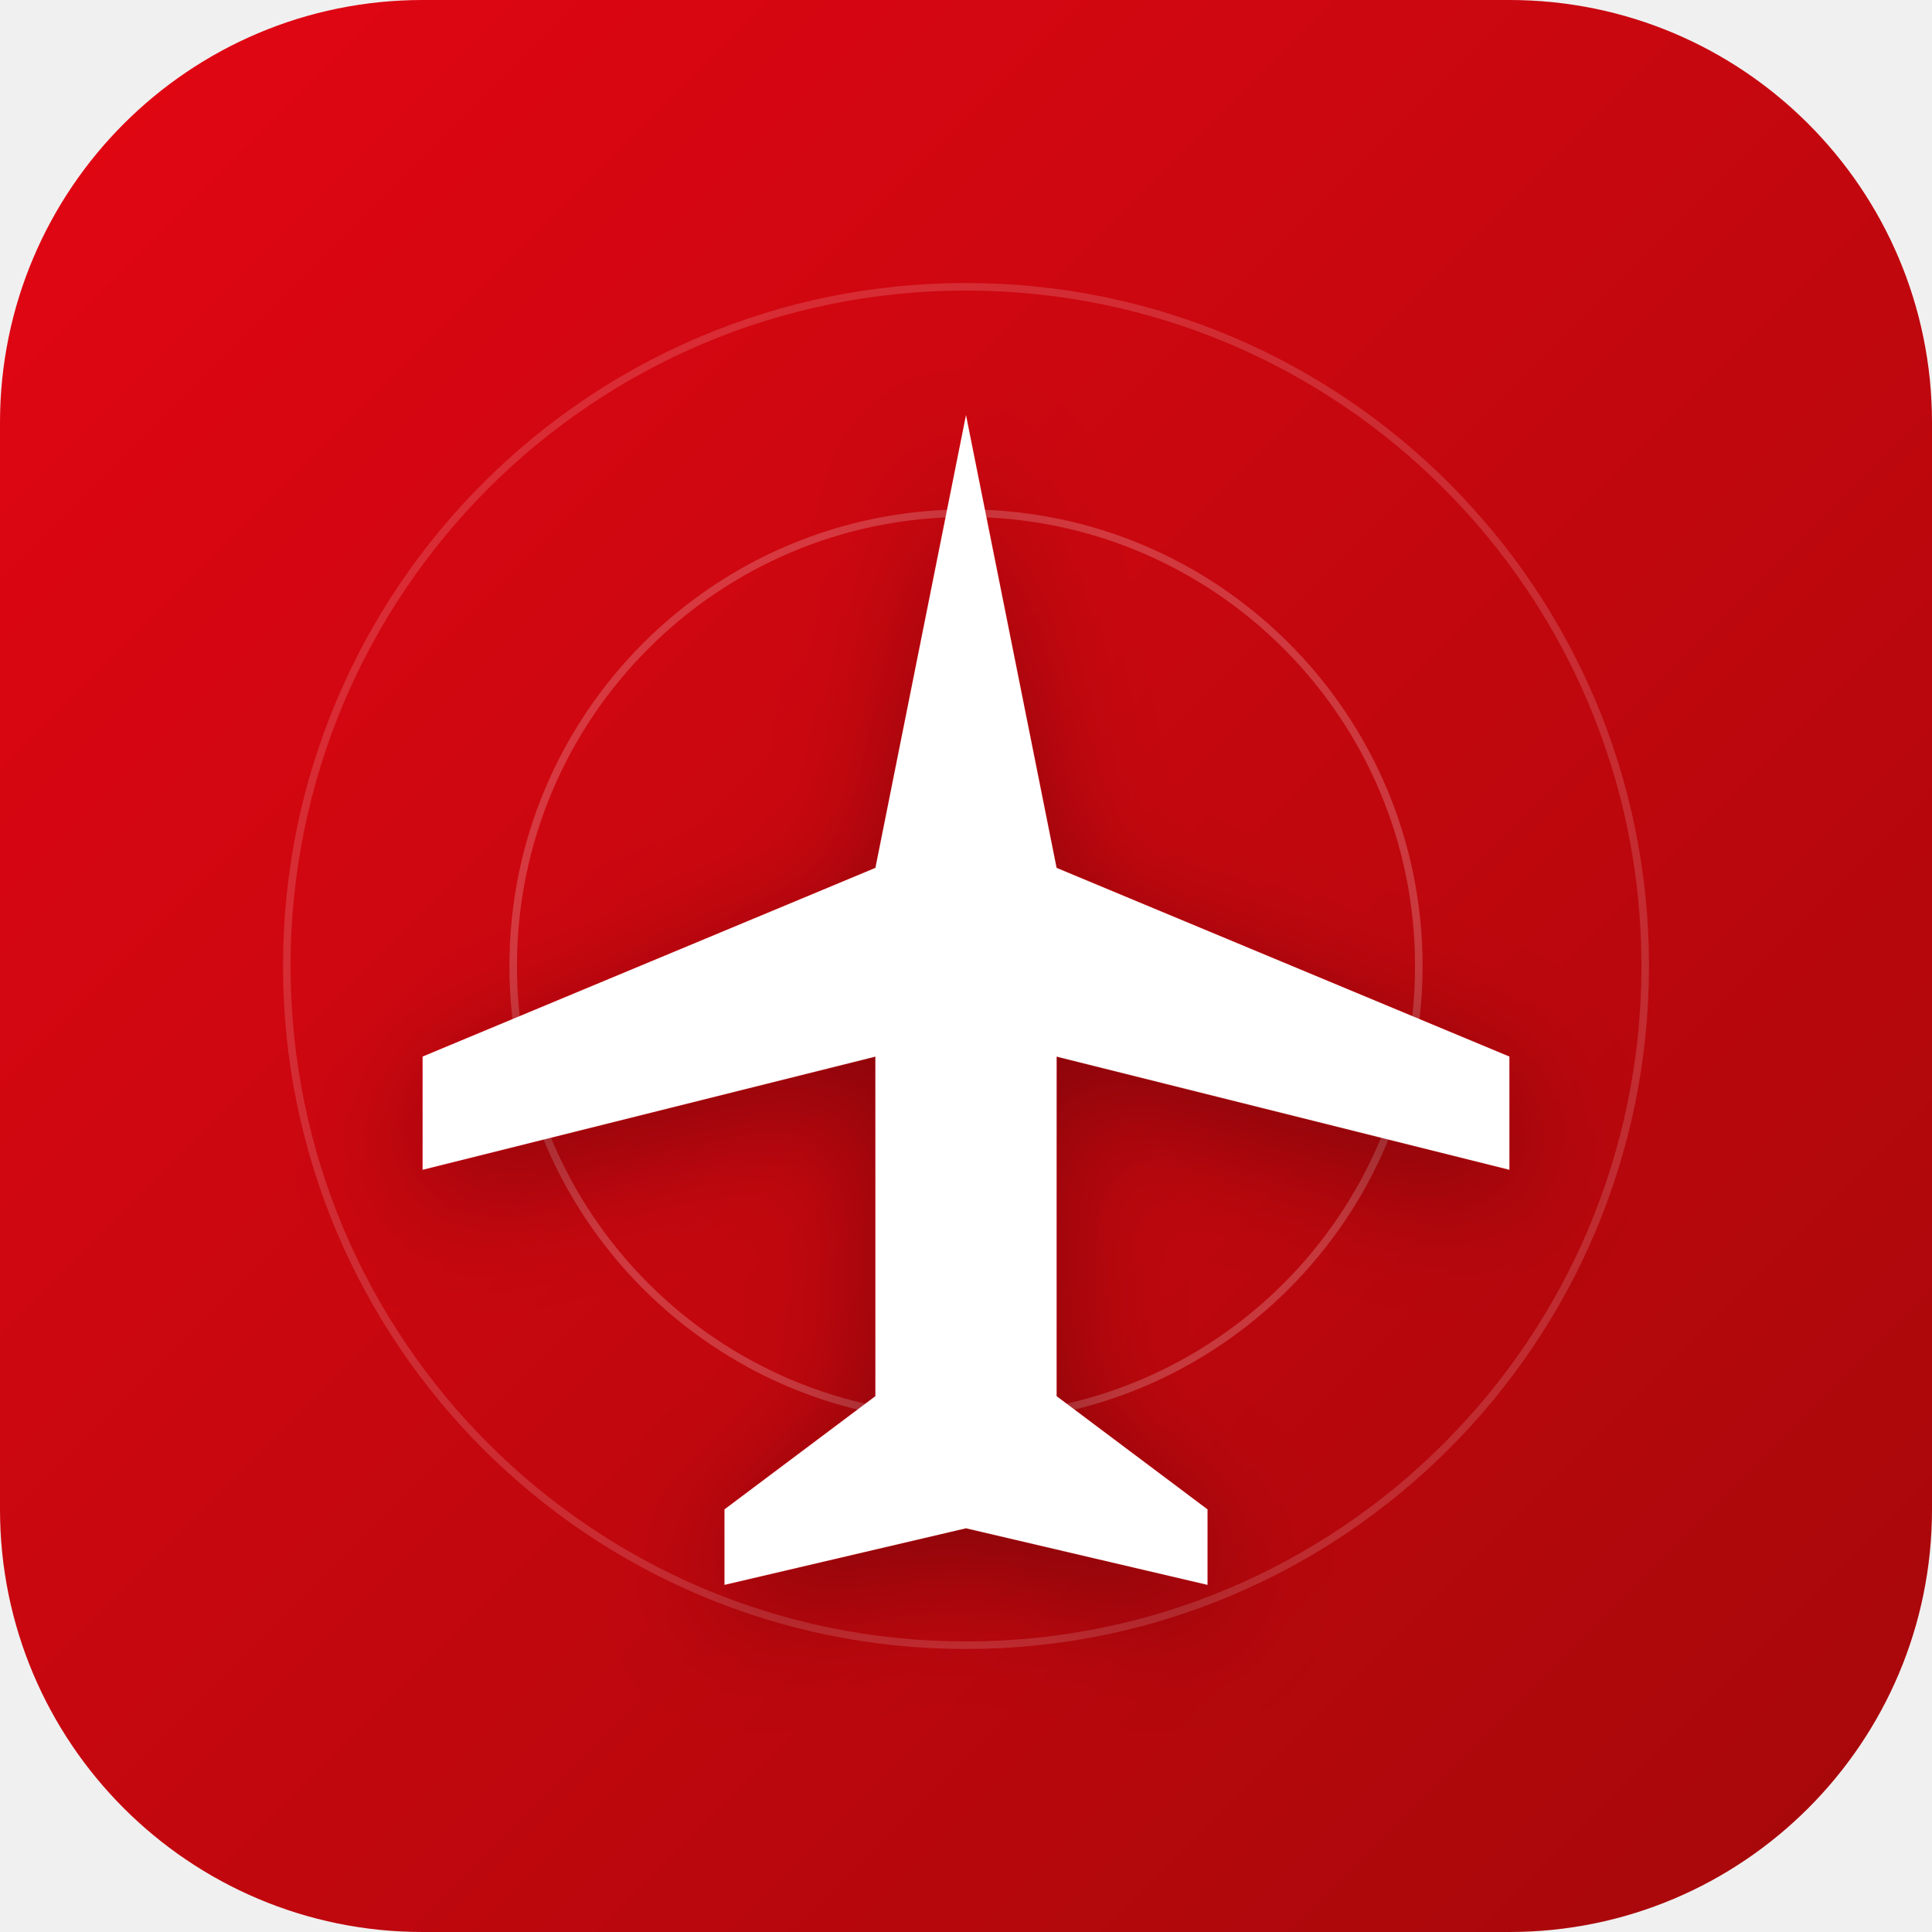
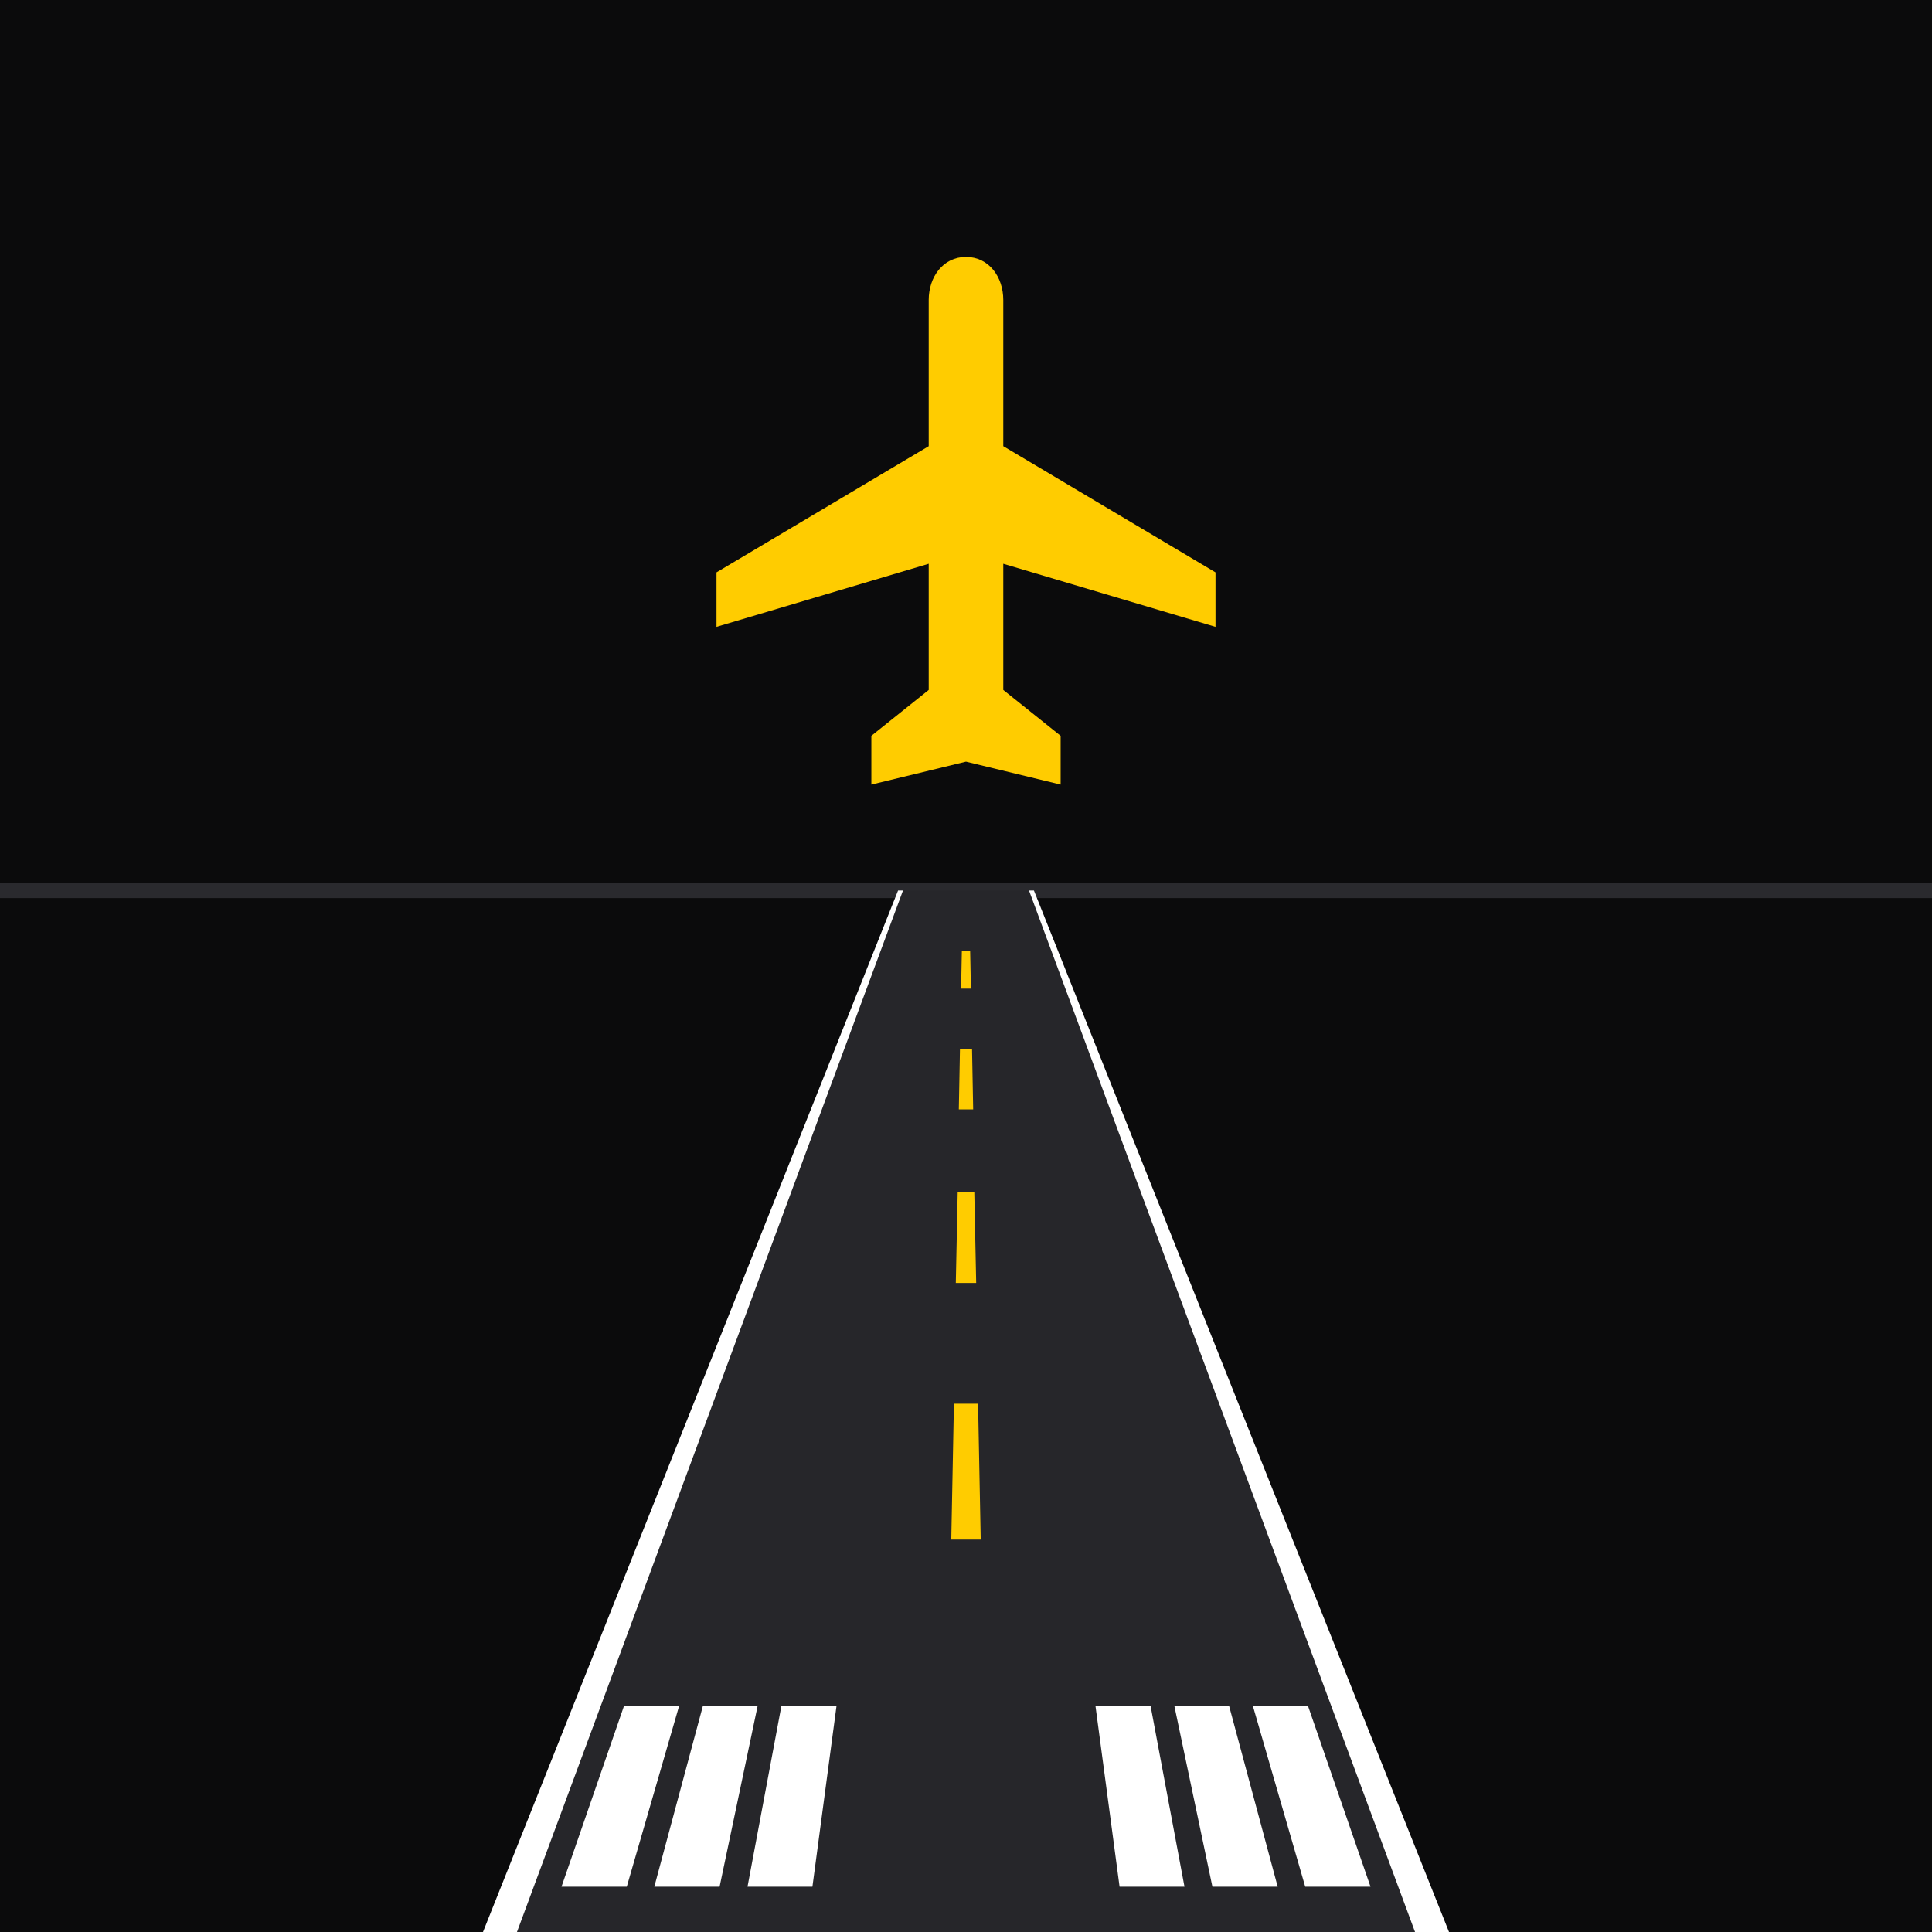
<svg xmlns="http://www.w3.org/2000/svg" viewBox="0 0 512 512" width="512" height="512">
-   <defs>
-     <linearGradient id="thyRed" x1="0%" y1="0%" x2="100%" y2="100%">
-       <stop offset="0%" stop-color="#E30613" />
-       <stop offset="100%" stop-color="#A5080A" />
-     </linearGradient>
-   </defs>
-   <rect width="512" height="512" rx="112" fill="url(#thyRed)" />
-   <circle cx="256" cy="256" r="180" fill="none" stroke="rgba(255,255,255,0.15)" stroke-width="2" />
-   <circle cx="256" cy="256" r="120" fill="none" stroke="rgba(255,255,255,0.2)" stroke-width="2" />
-   <path d="M256 110 L280 230 L400 280 L400 310 L280 280 L280 370 L320 400 L320 420 L256 405 L192 420 L192 400 L232 370 L232 280 L112 310 L112 280 L232 230 Z" fill="#FFFFFF" filter="drop-shadow(0px 8px 16px rgba(0,0,0,0.3))" />
+   <rect width="512" height="512" fill="#0B0B0C" />
+   <rect x="0" y="234" width="512" height="4" fill="#2A2A2E" />
+   <path d="M238.0 236 L274.0 236 L384.0 512 L128.0 512 Z" fill="#26262A" />
+   <path d="M238.0 236 L239.3 236 L137.0 512 L128.0 512 Z" fill="#FFFFFF" />
+   <path d="M272.7 236 L274.0 236 L384.0 512 L375.0 512 Z" fill="#FFFFFF" />
+   <path d="M254.9 252 L257.1 252 L257.3 262 L254.7 262 Z" fill="#FFCC00" />
+   <path d="M254.4 278 L257.6 278 L257.9 294 L254.1 294 Z" fill="#FFCC00" />
+   <path d="M253.8 316 L258.2 316 L258.7 340 L253.3 340 Z" fill="#FFCC00" />
+   <path d="M252.8 372 L259.2 372 L259.9 408 L252.1 408 Z" fill="#FFCC00" />
+   <path d="M165.4 452 L180.0 452 L166.1 500 L148.8 500 Z" fill="#FFFFFF" />
+   <path d="M186.3 452 L200.8 452 L190.7 500 L173.4 500 Z" fill="#FFFFFF" />
+   <path d="M207.1 452 L221.7 452 L215.3 500 L198.1 500 Z" fill="#FFFFFF" />
+   <path d="M290.3 452 L304.9 452 L313.9 500 L296.7 500 Z" fill="#FFFFFF" />
+   <path d="M311.2 452 L325.7 452 L338.6 500 L321.3 500 Z" fill="#FFFFFF" />
+   <path d="M332.0 452 L346.6 452 L363.2 500 L345.9 500 Z" fill="#FFFFFF" />
+   <path d="M12 2.8c.8 0 1.3.7 1.3 1.5v5.1l7.4 4.4v1.9l-7.4-2.2v4.4l2 1.6v1.7L12 20.4l-3.3.8v-1.7l2-1.6v-4.4l-7.4 2.2v-1.9l7.4-4.4V4.3c0-.8.5-1.5 1.3-1.5z" transform="translate(256 138) scale(7.6) translate(-12 -12)" fill="#FFCC00" />
</svg>
